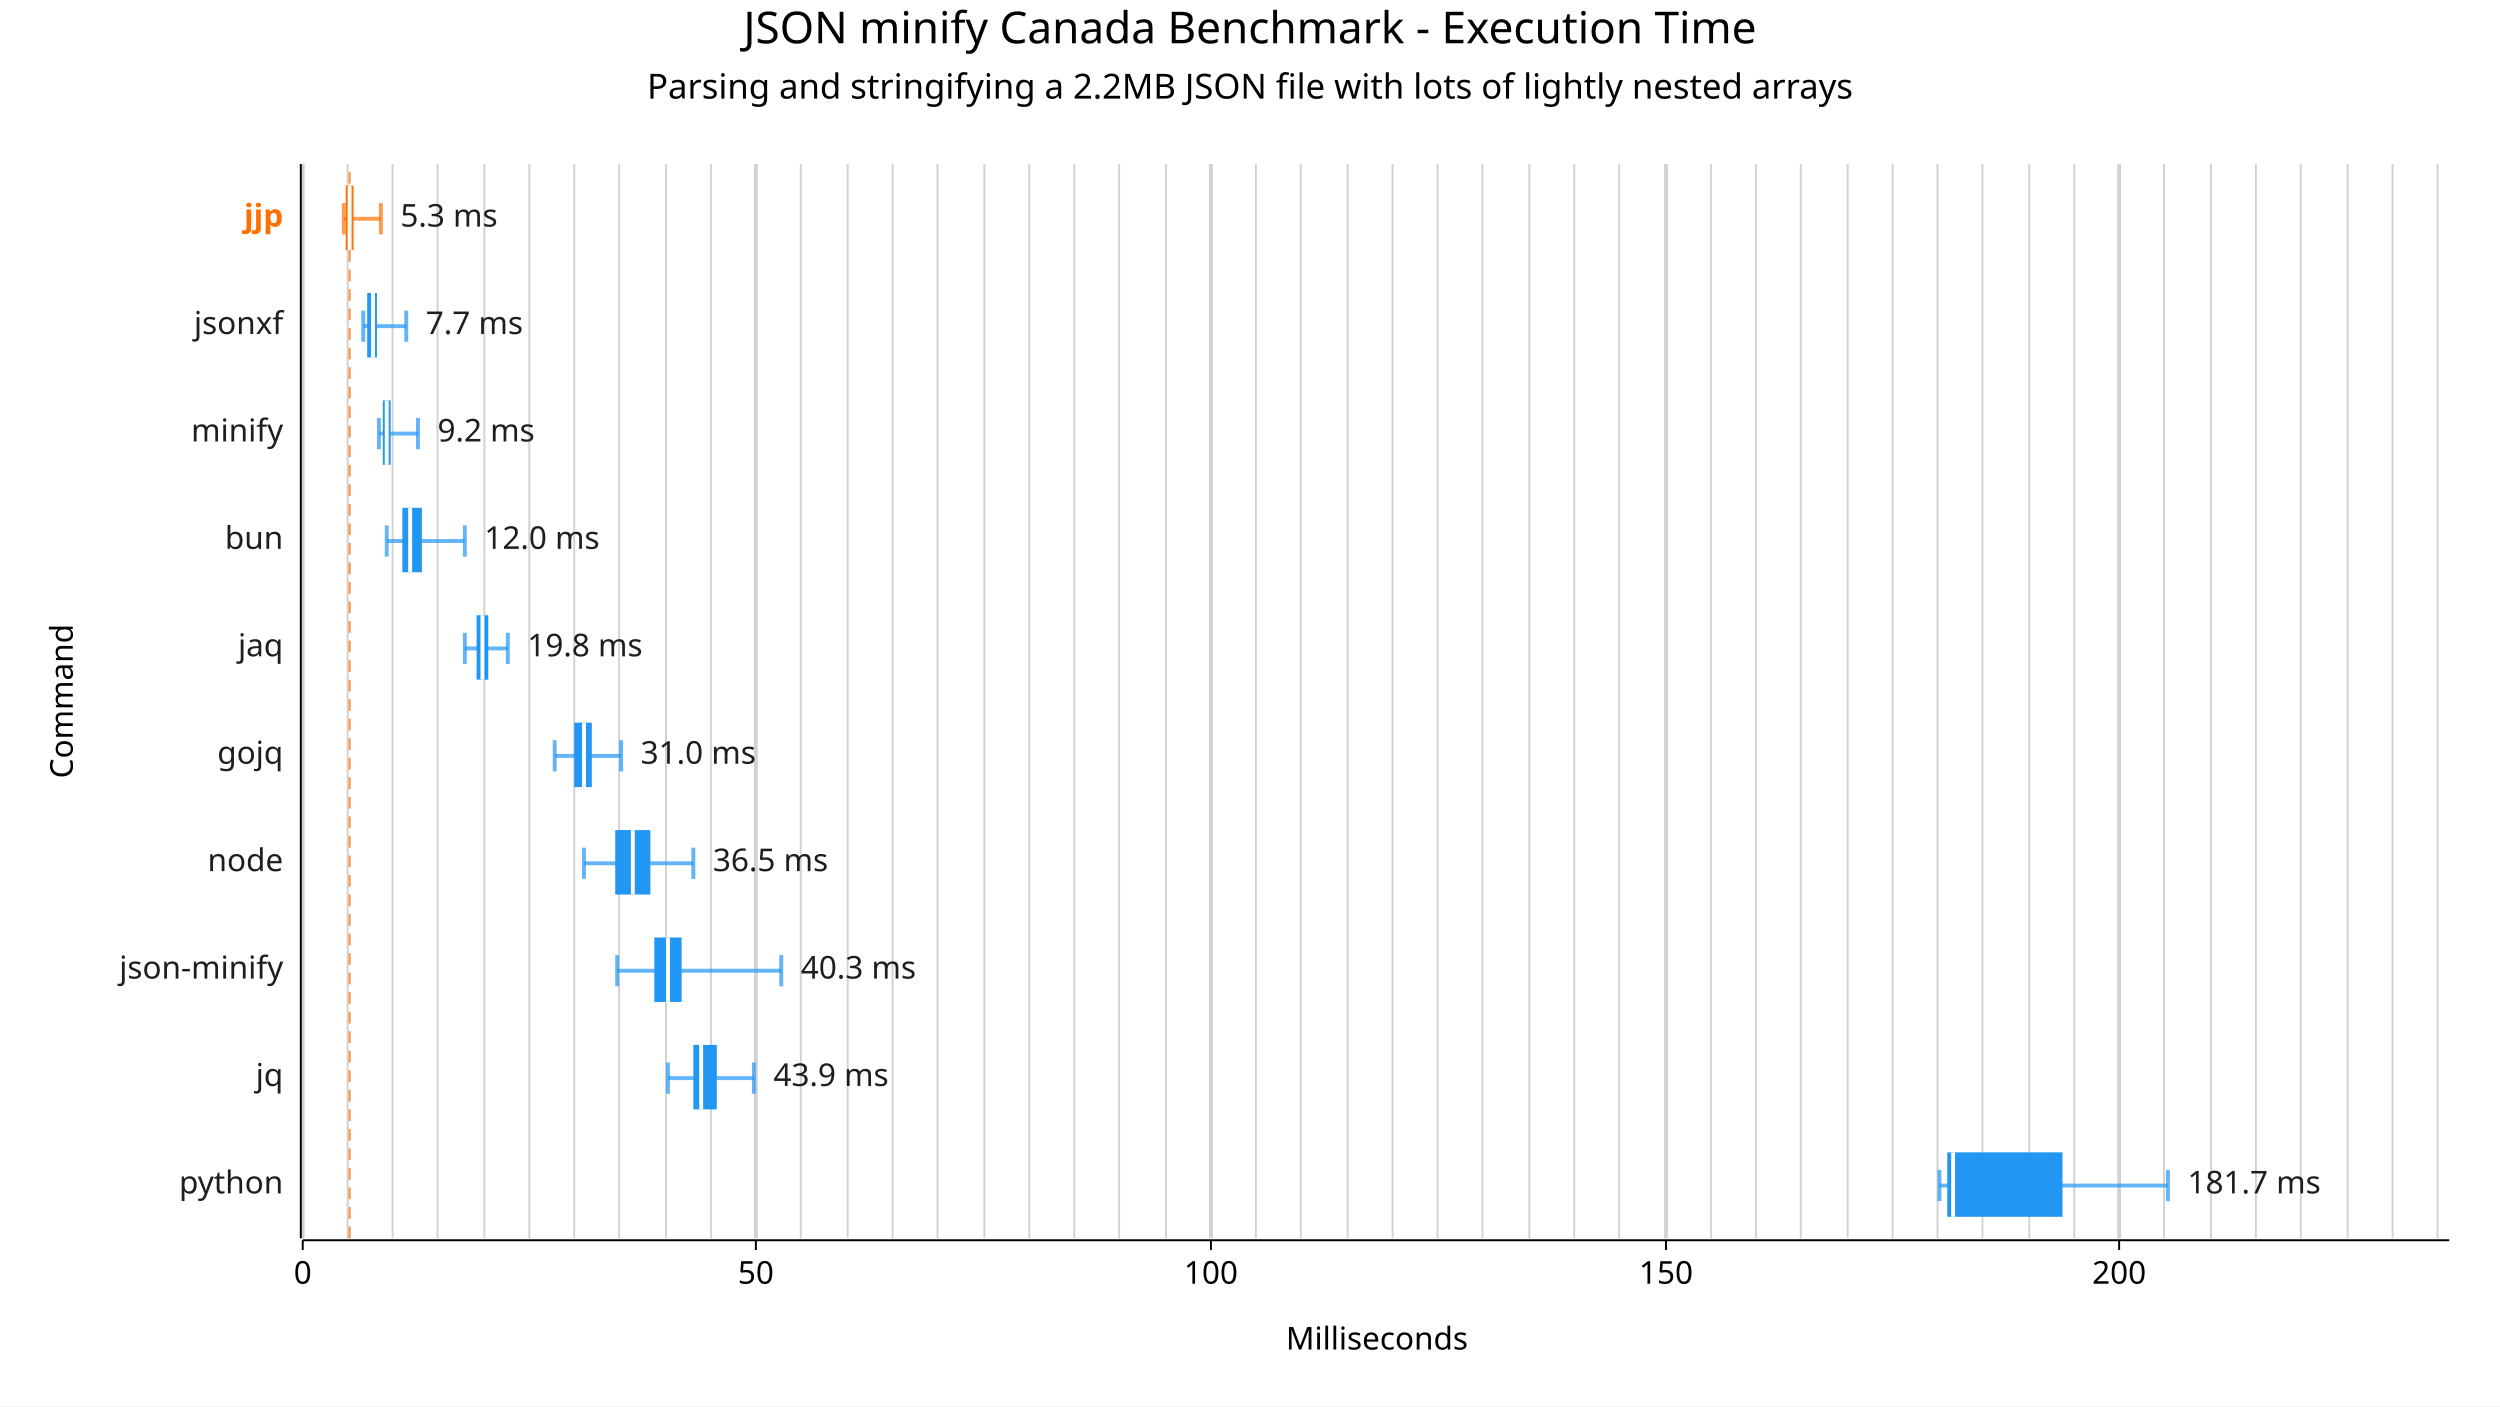
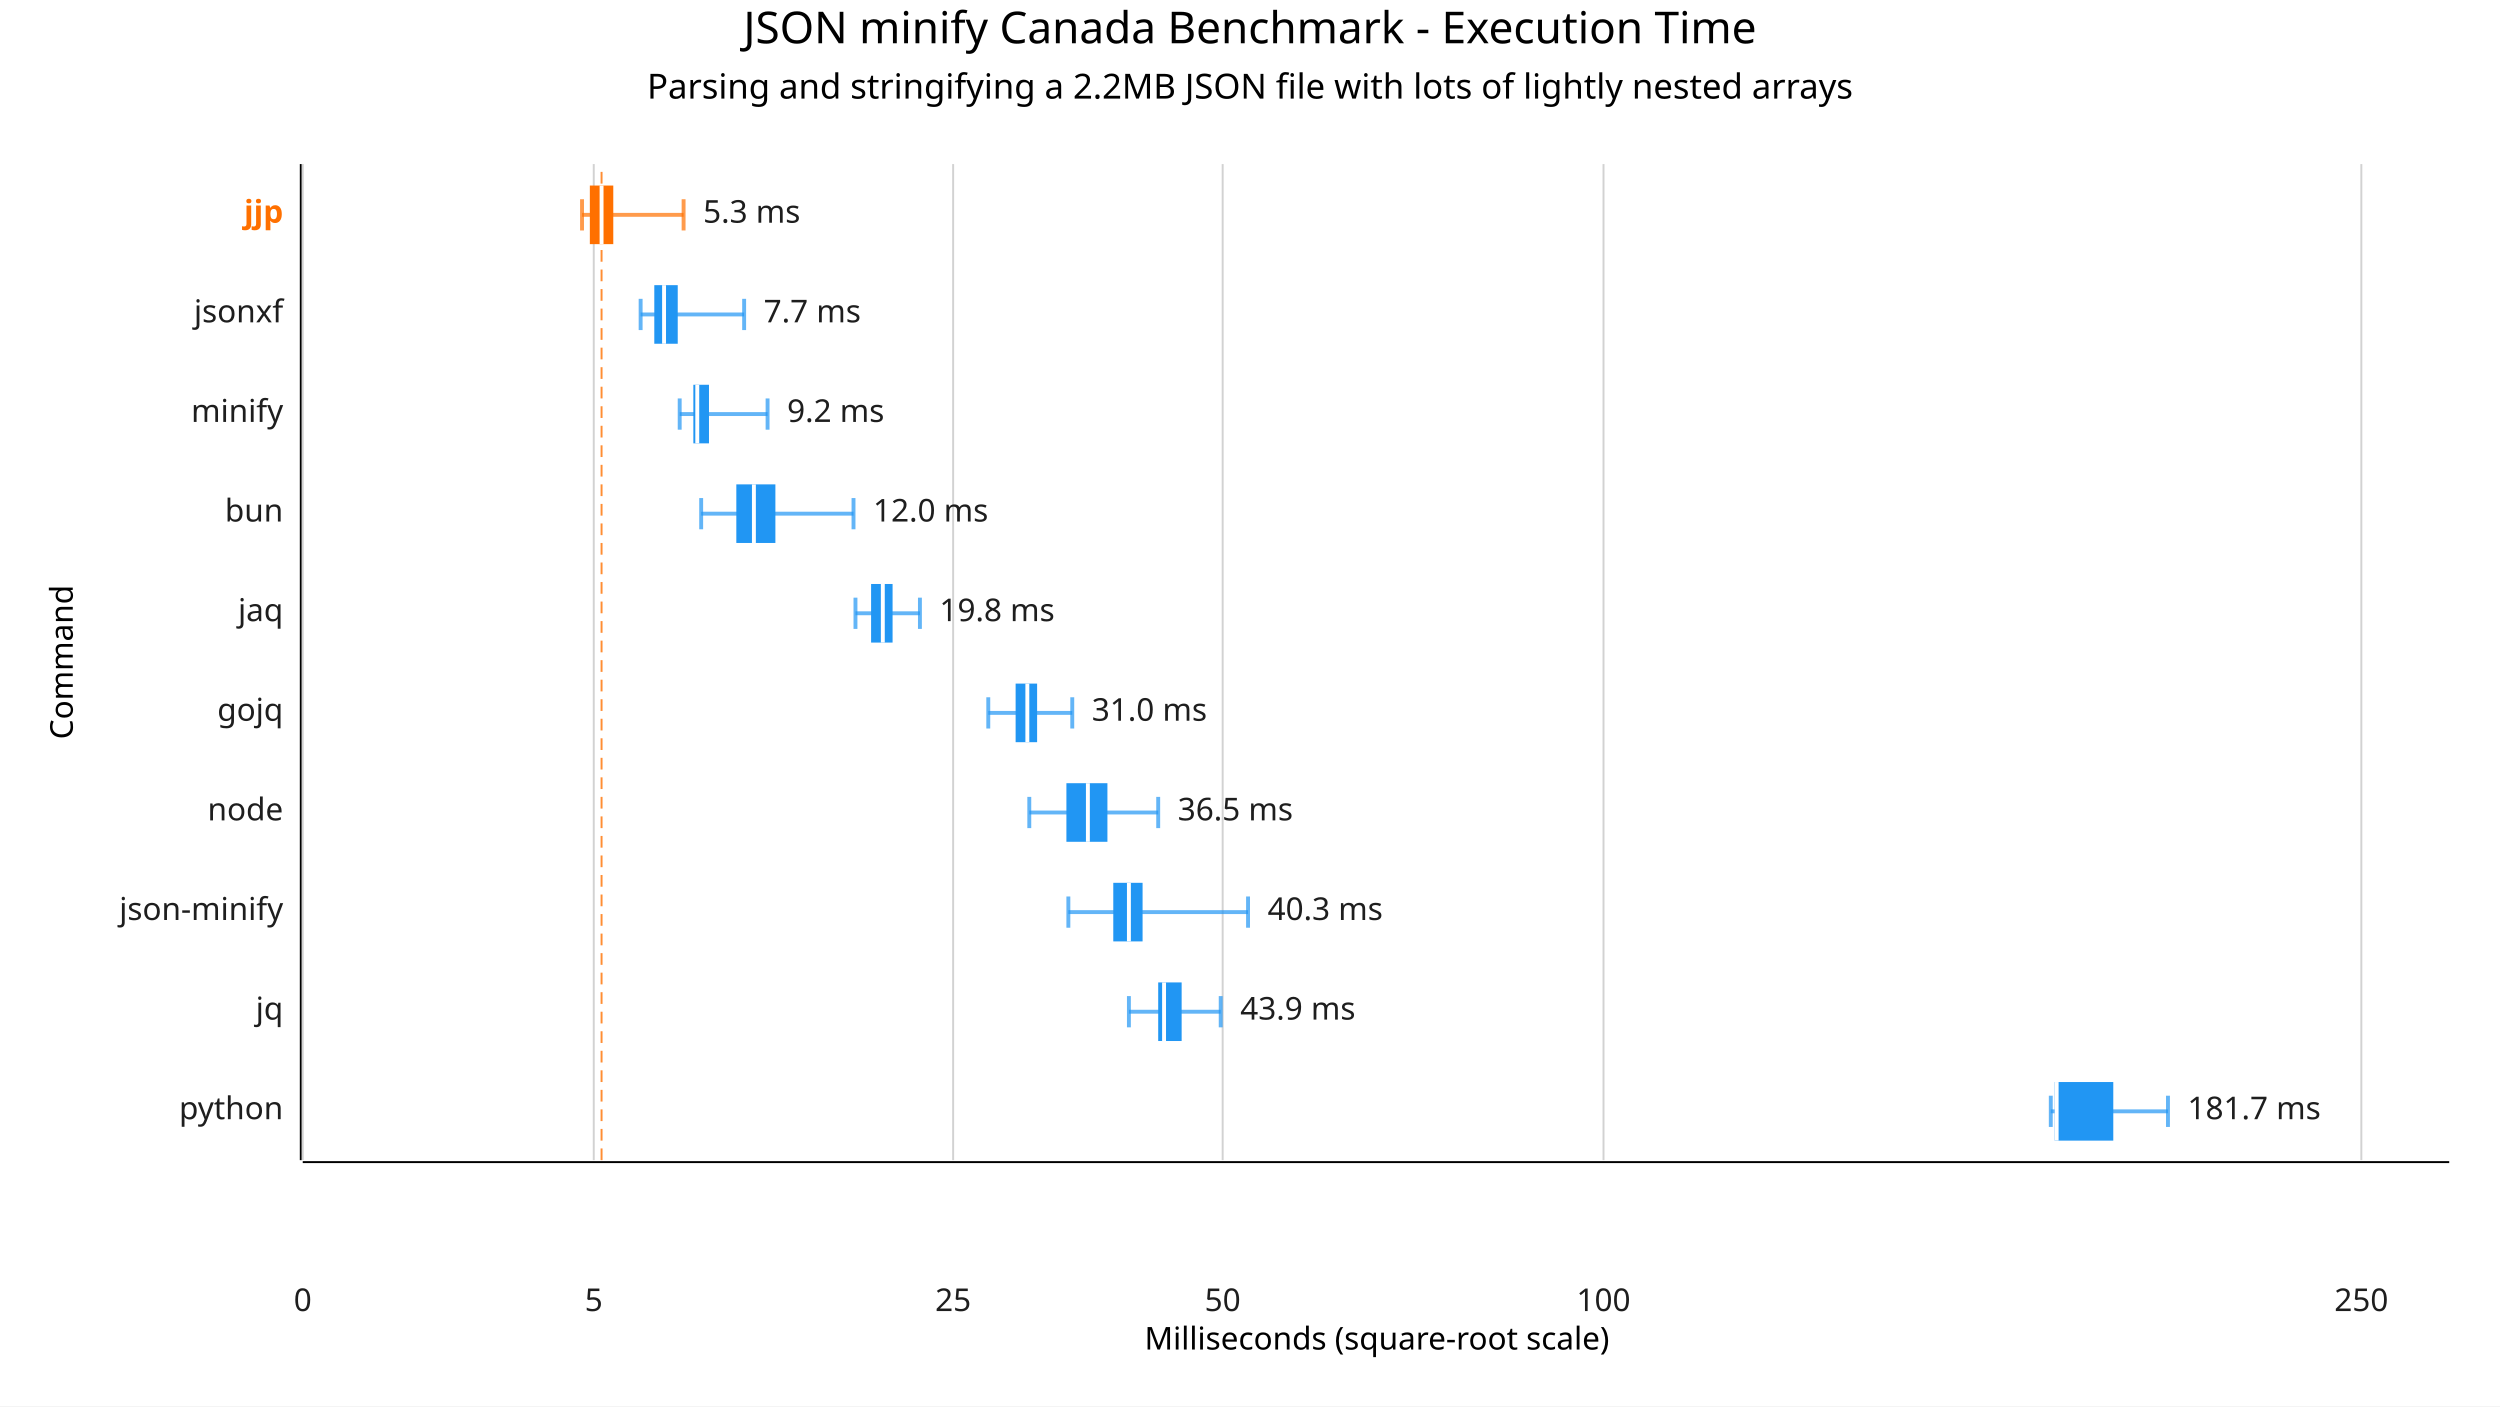
<svg xmlns="http://www.w3.org/2000/svg" width="1280" height="720" viewBox="0 0 1280 720">
  <rect x="0" y="0" width="1280" height="720" opacity="1" fill="#FFFFFF" stroke="none" />
  <text x="640" y="5" dy="0.76em" text-anchor="middle" font-family="sans-serif" font-size="22.581" opacity="1" fill="#000000">
JSON minify Canada Benchmark - Execution Time
</text>
  <text x="640" y="37" dy="0.76em" text-anchor="middle" font-family="sans-serif" font-size="17.742" opacity="1" fill="#000000">
Parsing and stringifying a 2.2MB JSON file with lots of lightly nested arrays
</text>
-   <line opacity="1" stroke="#D2D2D2" stroke-width="1" x1="155" y1="634" x2="155" y2="84" />
-   <line opacity="1" stroke="#D2D2D2" stroke-width="1" x1="178" y1="634" x2="178" y2="84" />
-   <line opacity="1" stroke="#D2D2D2" stroke-width="1" x1="201" y1="634" x2="201" y2="84" />
-   <line opacity="1" stroke="#D2D2D2" stroke-width="1" x1="224" y1="634" x2="224" y2="84" />
-   <line opacity="1" stroke="#D2D2D2" stroke-width="1" x1="248" y1="634" x2="248" y2="84" />
-   <line opacity="1" stroke="#D2D2D2" stroke-width="1" x1="271" y1="634" x2="271" y2="84" />
-   <line opacity="1" stroke="#D2D2D2" stroke-width="1" x1="294" y1="634" x2="294" y2="84" />
-   <line opacity="1" stroke="#D2D2D2" stroke-width="1" x1="317" y1="634" x2="317" y2="84" />
-   <line opacity="1" stroke="#D2D2D2" stroke-width="1" x1="341" y1="634" x2="341" y2="84" />
-   <line opacity="1" stroke="#D2D2D2" stroke-width="1" x1="364" y1="634" x2="364" y2="84" />
-   <line opacity="1" stroke="#D2D2D2" stroke-width="1" x1="387" y1="634" x2="387" y2="84" />
-   <line opacity="1" stroke="#D2D2D2" stroke-width="1" x1="410" y1="634" x2="410" y2="84" />
-   <line opacity="1" stroke="#D2D2D2" stroke-width="1" x1="434" y1="634" x2="434" y2="84" />
-   <line opacity="1" stroke="#D2D2D2" stroke-width="1" x1="457" y1="634" x2="457" y2="84" />
-   <line opacity="1" stroke="#D2D2D2" stroke-width="1" x1="480" y1="634" x2="480" y2="84" />
-   <line opacity="1" stroke="#D2D2D2" stroke-width="1" x1="504" y1="634" x2="504" y2="84" />
-   <line opacity="1" stroke="#D2D2D2" stroke-width="1" x1="527" y1="634" x2="527" y2="84" />
-   <line opacity="1" stroke="#D2D2D2" stroke-width="1" x1="550" y1="634" x2="550" y2="84" />
-   <line opacity="1" stroke="#D2D2D2" stroke-width="1" x1="573" y1="634" x2="573" y2="84" />
-   <line opacity="1" stroke="#D2D2D2" stroke-width="1" x1="597" y1="634" x2="597" y2="84" />
-   <line opacity="1" stroke="#D2D2D2" stroke-width="1" x1="620" y1="634" x2="620" y2="84" />
-   <line opacity="1" stroke="#D2D2D2" stroke-width="1" x1="643" y1="634" x2="643" y2="84" />
-   <line opacity="1" stroke="#D2D2D2" stroke-width="1" x1="666" y1="634" x2="666" y2="84" />
-   <line opacity="1" stroke="#D2D2D2" stroke-width="1" x1="690" y1="634" x2="690" y2="84" />
-   <line opacity="1" stroke="#D2D2D2" stroke-width="1" x1="713" y1="634" x2="713" y2="84" />
-   <line opacity="1" stroke="#D2D2D2" stroke-width="1" x1="736" y1="634" x2="736" y2="84" />
-   <line opacity="1" stroke="#D2D2D2" stroke-width="1" x1="759" y1="634" x2="759" y2="84" />
-   <line opacity="1" stroke="#D2D2D2" stroke-width="1" x1="783" y1="634" x2="783" y2="84" />
-   <line opacity="1" stroke="#D2D2D2" stroke-width="1" x1="806" y1="634" x2="806" y2="84" />
-   <line opacity="1" stroke="#D2D2D2" stroke-width="1" x1="829" y1="634" x2="829" y2="84" />
-   <line opacity="1" stroke="#D2D2D2" stroke-width="1" x1="853" y1="634" x2="853" y2="84" />
-   <line opacity="1" stroke="#D2D2D2" stroke-width="1" x1="876" y1="634" x2="876" y2="84" />
-   <line opacity="1" stroke="#D2D2D2" stroke-width="1" x1="899" y1="634" x2="899" y2="84" />
-   <line opacity="1" stroke="#D2D2D2" stroke-width="1" x1="922" y1="634" x2="922" y2="84" />
-   <line opacity="1" stroke="#D2D2D2" stroke-width="1" x1="946" y1="634" x2="946" y2="84" />
-   <line opacity="1" stroke="#D2D2D2" stroke-width="1" x1="969" y1="634" x2="969" y2="84" />
-   <line opacity="1" stroke="#D2D2D2" stroke-width="1" x1="992" y1="634" x2="992" y2="84" />
-   <line opacity="1" stroke="#D2D2D2" stroke-width="1" x1="1015" y1="634" x2="1015" y2="84" />
-   <line opacity="1" stroke="#D2D2D2" stroke-width="1" x1="1039" y1="634" x2="1039" y2="84" />
-   <line opacity="1" stroke="#D2D2D2" stroke-width="1" x1="1062" y1="634" x2="1062" y2="84" />
-   <line opacity="1" stroke="#D2D2D2" stroke-width="1" x1="1085" y1="634" x2="1085" y2="84" />
-   <line opacity="1" stroke="#D2D2D2" stroke-width="1" x1="1108" y1="634" x2="1108" y2="84" />
-   <line opacity="1" stroke="#D2D2D2" stroke-width="1" x1="1132" y1="634" x2="1132" y2="84" />
-   <line opacity="1" stroke="#D2D2D2" stroke-width="1" x1="1155" y1="634" x2="1155" y2="84" />
-   <line opacity="1" stroke="#D2D2D2" stroke-width="1" x1="1178" y1="634" x2="1178" y2="84" />
-   <line opacity="1" stroke="#D2D2D2" stroke-width="1" x1="1202" y1="634" x2="1202" y2="84" />
-   <line opacity="1" stroke="#D2D2D2" stroke-width="1" x1="1225" y1="634" x2="1225" y2="84" />
-   <line opacity="1" stroke="#D2D2D2" stroke-width="1" x1="1248" y1="634" x2="1248" y2="84" />
-   <text x="25" y="359" dy="0.76em" text-anchor="middle" font-family="sans-serif" font-size="16.129" opacity="1" fill="#000000" transform="rotate(270, 25, 359)">
+   <text x="25" y="339" dy="0.76em" text-anchor="middle" font-family="sans-serif" font-size="16.129" opacity="1" fill="#000000" transform="rotate(270, 25, 339)">
Command
</text>
  <text x="705" y="695" dy="-0.5ex" text-anchor="middle" font-family="sans-serif" font-size="16.129" opacity="1" fill="#000000">
- Milliseconds
- </text>
-   <line opacity="1" stroke="#D2D2D2" stroke-width="2" x1="155" y1="634" x2="155" y2="84" />
-   <line opacity="1" stroke="#D2D2D2" stroke-width="2" x1="387" y1="634" x2="387" y2="84" />
-   <line opacity="1" stroke="#D2D2D2" stroke-width="2" x1="620" y1="634" x2="620" y2="84" />
-   <line opacity="1" stroke="#D2D2D2" stroke-width="2" x1="853" y1="634" x2="853" y2="84" />
-   <line opacity="1" stroke="#D2D2D2" stroke-width="2" x1="1085" y1="634" x2="1085" y2="84" />
-   <polyline fill="none" opacity="1" stroke="#000000" stroke-width="1" points="154,84 154,634 " />
-   <polyline fill="none" opacity="1" stroke="#000000" stroke-width="1" points="155,635 1254,635 " />
-   <text x="155" y="645" dy="0.76em" text-anchor="middle" font-family="sans-serif" font-size="16.129" opacity="1" fill="#000000">
+ Milliseconds (square-root scale)
+ </text>
+   <polyline fill="none" opacity="1" stroke="#000000" stroke-width="1" points="154,84 154,594 " />
+   <polyline fill="none" opacity="1" stroke="#000000" stroke-width="1" points="155,595 1254,595 " />
+   <polyline fill="none" opacity="1" stroke="#D2D2D2" stroke-width="1" points="155,594 155,84 " />
+   <text x="155" y="659" dy="0.76em" text-anchor="middle" font-family="sans-serif" font-size="16.129" opacity="1" fill="#1E1E1E">
0
</text>
-   <polyline fill="none" opacity="1" stroke="#000000" stroke-width="1" points="155,635 155,640 " />
-   <text x="387" y="645" dy="0.76em" text-anchor="middle" font-family="sans-serif" font-size="16.129" opacity="1" fill="#000000">
+   <polyline fill="none" opacity="1" stroke="#D2D2D2" stroke-width="1" points="304,594 304,84 " />
+   <text x="304" y="659" dy="0.76em" text-anchor="middle" font-family="sans-serif" font-size="16.129" opacity="1" fill="#1E1E1E">
+ 5
+ </text>
+   <polyline fill="none" opacity="1" stroke="#D2D2D2" stroke-width="1" points="488,594 488,84 " />
+   <text x="488" y="659" dy="0.76em" text-anchor="middle" font-family="sans-serif" font-size="16.129" opacity="1" fill="#1E1E1E">
+ 25
+ </text>
+   <polyline fill="none" opacity="1" stroke="#D2D2D2" stroke-width="1" points="626,594 626,84 " />
+   <text x="626" y="659" dy="0.76em" text-anchor="middle" font-family="sans-serif" font-size="16.129" opacity="1" fill="#1E1E1E">
50
</text>
-   <polyline fill="none" opacity="1" stroke="#000000" stroke-width="1" points="387,635 387,640 " />
-   <text x="620" y="645" dy="0.76em" text-anchor="middle" font-family="sans-serif" font-size="16.129" opacity="1" fill="#000000">
+   <polyline fill="none" opacity="1" stroke="#D2D2D2" stroke-width="1" points="821,594 821,84 " />
+   <text x="821" y="659" dy="0.76em" text-anchor="middle" font-family="sans-serif" font-size="16.129" opacity="1" fill="#1E1E1E">
100
</text>
-   <polyline fill="none" opacity="1" stroke="#000000" stroke-width="1" points="620,635 620,640 " />
-   <text x="853" y="645" dy="0.76em" text-anchor="middle" font-family="sans-serif" font-size="16.129" opacity="1" fill="#000000">
- 150
- </text>
-   <polyline fill="none" opacity="1" stroke="#000000" stroke-width="1" points="853,635 853,640 " />
-   <text x="1085" y="645" dy="0.76em" text-anchor="middle" font-family="sans-serif" font-size="16.129" opacity="1" fill="#000000">
- 200
- </text>
-   <polyline fill="none" opacity="1" stroke="#000000" stroke-width="1" points="1085,635 1085,640 " />
-   <polyline fill="none" opacity="0.8" stroke="#FF7000" stroke-width="1" points="179,634 179,628 " />
-   <polyline fill="none" opacity="0.8" stroke="#FF7000" stroke-width="1" points="179,624 179,618 " />
-   <polyline fill="none" opacity="0.8" stroke="#FF7000" stroke-width="1" points="179,614 179,608 " />
-   <polyline fill="none" opacity="0.8" stroke="#FF7000" stroke-width="1" points="179,604 179,598 " />
-   <polyline fill="none" opacity="0.8" stroke="#FF7000" stroke-width="1" points="179,594 179,588 " />
-   <polyline fill="none" opacity="0.8" stroke="#FF7000" stroke-width="1" points="179,584 179,578 " />
-   <polyline fill="none" opacity="0.8" stroke="#FF7000" stroke-width="1" points="179,574 179,568 " />
-   <polyline fill="none" opacity="0.8" stroke="#FF7000" stroke-width="1" points="179,564 179,558 " />
-   <polyline fill="none" opacity="0.8" stroke="#FF7000" stroke-width="1" points="179,554 179,548 " />
-   <polyline fill="none" opacity="0.8" stroke="#FF7000" stroke-width="1" points="179,544 179,538 " />
-   <polyline fill="none" opacity="0.8" stroke="#FF7000" stroke-width="1" points="179,534 179,528 " />
-   <polyline fill="none" opacity="0.8" stroke="#FF7000" stroke-width="1" points="179,524 179,518 " />
-   <polyline fill="none" opacity="0.8" stroke="#FF7000" stroke-width="1" points="179,514 179,508 " />
-   <polyline fill="none" opacity="0.8" stroke="#FF7000" stroke-width="1" points="179,504 179,498 " />
-   <polyline fill="none" opacity="0.8" stroke="#FF7000" stroke-width="1" points="179,494 179,488 " />
-   <polyline fill="none" opacity="0.8" stroke="#FF7000" stroke-width="1" points="179,484 179,478 " />
-   <polyline fill="none" opacity="0.8" stroke="#FF7000" stroke-width="1" points="179,474 179,468 " />
-   <polyline fill="none" opacity="0.8" stroke="#FF7000" stroke-width="1" points="179,464 179,458 " />
-   <polyline fill="none" opacity="0.8" stroke="#FF7000" stroke-width="1" points="179,454 179,448 " />
-   <polyline fill="none" opacity="0.8" stroke="#FF7000" stroke-width="1" points="179,444 179,438 " />
-   <polyline fill="none" opacity="0.8" stroke="#FF7000" stroke-width="1" points="179,434 179,428 " />
-   <polyline fill="none" opacity="0.8" stroke="#FF7000" stroke-width="1" points="179,424 179,418 " />
-   <polyline fill="none" opacity="0.8" stroke="#FF7000" stroke-width="1" points="179,414 179,408 " />
-   <polyline fill="none" opacity="0.8" stroke="#FF7000" stroke-width="1" points="179,404 179,398 " />
-   <polyline fill="none" opacity="0.8" stroke="#FF7000" stroke-width="1" points="179,394 179,388 " />
-   <polyline fill="none" opacity="0.8" stroke="#FF7000" stroke-width="1" points="179,384 179,378 " />
-   <polyline fill="none" opacity="0.8" stroke="#FF7000" stroke-width="1" points="179,374 179,368 " />
-   <polyline fill="none" opacity="0.8" stroke="#FF7000" stroke-width="1" points="179,364 179,358 " />
-   <polyline fill="none" opacity="0.8" stroke="#FF7000" stroke-width="1" points="179,354 179,348 " />
-   <polyline fill="none" opacity="0.8" stroke="#FF7000" stroke-width="1" points="179,344 179,338 " />
-   <polyline fill="none" opacity="0.8" stroke="#FF7000" stroke-width="1" points="179,334 179,328 " />
-   <polyline fill="none" opacity="0.8" stroke="#FF7000" stroke-width="1" points="179,324 179,318 " />
-   <polyline fill="none" opacity="0.8" stroke="#FF7000" stroke-width="1" points="179,314 179,308 " />
-   <polyline fill="none" opacity="0.8" stroke="#FF7000" stroke-width="1" points="179,304 179,298 " />
-   <polyline fill="none" opacity="0.8" stroke="#FF7000" stroke-width="1" points="179,294 179,288 " />
-   <polyline fill="none" opacity="0.8" stroke="#FF7000" stroke-width="1" points="179,284 179,278 " />
-   <polyline fill="none" opacity="0.8" stroke="#FF7000" stroke-width="1" points="179,274 179,268 " />
-   <polyline fill="none" opacity="0.8" stroke="#FF7000" stroke-width="1" points="179,264 179,258 " />
-   <polyline fill="none" opacity="0.8" stroke="#FF7000" stroke-width="1" points="179,254 179,248 " />
-   <polyline fill="none" opacity="0.8" stroke="#FF7000" stroke-width="1" points="179,244 179,238 " />
-   <polyline fill="none" opacity="0.8" stroke="#FF7000" stroke-width="1" points="179,234 179,228 " />
-   <polyline fill="none" opacity="0.8" stroke="#FF7000" stroke-width="1" points="179,224 179,218 " />
-   <polyline fill="none" opacity="0.8" stroke="#FF7000" stroke-width="1" points="179,214 179,208 " />
-   <polyline fill="none" opacity="0.8" stroke="#FF7000" stroke-width="1" points="179,204 179,198 " />
-   <polyline fill="none" opacity="0.8" stroke="#FF7000" stroke-width="1" points="179,194 179,188 " />
-   <polyline fill="none" opacity="0.8" stroke="#FF7000" stroke-width="1" points="179,184 179,178 " />
-   <polyline fill="none" opacity="0.8" stroke="#FF7000" stroke-width="1" points="179,174 179,168 " />
-   <polyline fill="none" opacity="0.8" stroke="#FF7000" stroke-width="1" points="179,164 179,158 " />
-   <polyline fill="none" opacity="0.8" stroke="#FF7000" stroke-width="1" points="179,154 179,148 " />
-   <polyline fill="none" opacity="0.8" stroke="#FF7000" stroke-width="1" points="179,144 179,138 " />
-   <polyline fill="none" opacity="0.8" stroke="#FF7000" stroke-width="1" points="179,134 179,128 " />
-   <polyline fill="none" opacity="0.8" stroke="#FF7000" stroke-width="1" points="179,124 179,118 " />
-   <polyline fill="none" opacity="0.8" stroke="#FF7000" stroke-width="1" points="179,114 179,108 " />
-   <polyline fill="none" opacity="0.8" stroke="#FF7000" stroke-width="1" points="179,104 179,98 " />
-   <polyline fill="none" opacity="0.8" stroke="#FF7000" stroke-width="1" points="179,94 179,88 " />
-   <polyline fill="none" opacity="0.7" stroke="#FF7000" stroke-width="2" points="176,112 195,112 " />
-   <polyline fill="none" opacity="0.7" stroke="#FF7000" stroke-width="2" points="176,120 176,104 " />
-   <polyline fill="none" opacity="0.7" stroke="#FF7000" stroke-width="2" points="195,120 195,104 " />
-   <rect x="177" y="95" width="4" height="33" opacity="1" fill="#FF7000" stroke="none" />
-   <polyline fill="none" opacity="1" stroke="#FFFFFF" stroke-width="2" points="179,128 179,95 " />
-   <text x="205" y="112" dy="0.5ex" text-anchor="start" font-family="sans-serif" font-size="16.129" opacity="1" fill="#1E1E1E">
+   <polyline fill="none" opacity="1" stroke="#D2D2D2" stroke-width="1" points="1209,594 1209,84 " />
+   <text x="1209" y="659" dy="0.76em" text-anchor="middle" font-family="sans-serif" font-size="16.129" opacity="1" fill="#1E1E1E">
+ 250
+ </text>
+   <polyline fill="none" opacity="0.8" stroke="#FF7000" stroke-width="1" points="308,594 308,588 " />
+   <polyline fill="none" opacity="0.8" stroke="#FF7000" stroke-width="1" points="308,584 308,578 " />
+   <polyline fill="none" opacity="0.8" stroke="#FF7000" stroke-width="1" points="308,574 308,568 " />
+   <polyline fill="none" opacity="0.8" stroke="#FF7000" stroke-width="1" points="308,564 308,558 " />
+   <polyline fill="none" opacity="0.8" stroke="#FF7000" stroke-width="1" points="308,554 308,548 " />
+   <polyline fill="none" opacity="0.8" stroke="#FF7000" stroke-width="1" points="308,544 308,538 " />
+   <polyline fill="none" opacity="0.8" stroke="#FF7000" stroke-width="1" points="308,534 308,528 " />
+   <polyline fill="none" opacity="0.8" stroke="#FF7000" stroke-width="1" points="308,524 308,518 " />
+   <polyline fill="none" opacity="0.8" stroke="#FF7000" stroke-width="1" points="308,514 308,508 " />
+   <polyline fill="none" opacity="0.8" stroke="#FF7000" stroke-width="1" points="308,504 308,498 " />
+   <polyline fill="none" opacity="0.8" stroke="#FF7000" stroke-width="1" points="308,494 308,488 " />
+   <polyline fill="none" opacity="0.8" stroke="#FF7000" stroke-width="1" points="308,484 308,478 " />
+   <polyline fill="none" opacity="0.8" stroke="#FF7000" stroke-width="1" points="308,474 308,468 " />
+   <polyline fill="none" opacity="0.8" stroke="#FF7000" stroke-width="1" points="308,464 308,458 " />
+   <polyline fill="none" opacity="0.8" stroke="#FF7000" stroke-width="1" points="308,454 308,448 " />
+   <polyline fill="none" opacity="0.8" stroke="#FF7000" stroke-width="1" points="308,444 308,438 " />
+   <polyline fill="none" opacity="0.8" stroke="#FF7000" stroke-width="1" points="308,434 308,428 " />
+   <polyline fill="none" opacity="0.8" stroke="#FF7000" stroke-width="1" points="308,424 308,418 " />
+   <polyline fill="none" opacity="0.8" stroke="#FF7000" stroke-width="1" points="308,414 308,408 " />
+   <polyline fill="none" opacity="0.8" stroke="#FF7000" stroke-width="1" points="308,404 308,398 " />
+   <polyline fill="none" opacity="0.8" stroke="#FF7000" stroke-width="1" points="308,394 308,388 " />
+   <polyline fill="none" opacity="0.8" stroke="#FF7000" stroke-width="1" points="308,384 308,378 " />
+   <polyline fill="none" opacity="0.8" stroke="#FF7000" stroke-width="1" points="308,374 308,368 " />
+   <polyline fill="none" opacity="0.8" stroke="#FF7000" stroke-width="1" points="308,364 308,358 " />
+   <polyline fill="none" opacity="0.8" stroke="#FF7000" stroke-width="1" points="308,354 308,348 " />
+   <polyline fill="none" opacity="0.8" stroke="#FF7000" stroke-width="1" points="308,344 308,338 " />
+   <polyline fill="none" opacity="0.8" stroke="#FF7000" stroke-width="1" points="308,334 308,328 " />
+   <polyline fill="none" opacity="0.8" stroke="#FF7000" stroke-width="1" points="308,324 308,318 " />
+   <polyline fill="none" opacity="0.8" stroke="#FF7000" stroke-width="1" points="308,314 308,308 " />
+   <polyline fill="none" opacity="0.8" stroke="#FF7000" stroke-width="1" points="308,304 308,298 " />
+   <polyline fill="none" opacity="0.8" stroke="#FF7000" stroke-width="1" points="308,294 308,288 " />
+   <polyline fill="none" opacity="0.8" stroke="#FF7000" stroke-width="1" points="308,284 308,278 " />
+   <polyline fill="none" opacity="0.8" stroke="#FF7000" stroke-width="1" points="308,274 308,268 " />
+   <polyline fill="none" opacity="0.8" stroke="#FF7000" stroke-width="1" points="308,264 308,258 " />
+   <polyline fill="none" opacity="0.8" stroke="#FF7000" stroke-width="1" points="308,254 308,248 " />
+   <polyline fill="none" opacity="0.8" stroke="#FF7000" stroke-width="1" points="308,244 308,238 " />
+   <polyline fill="none" opacity="0.8" stroke="#FF7000" stroke-width="1" points="308,234 308,228 " />
+   <polyline fill="none" opacity="0.8" stroke="#FF7000" stroke-width="1" points="308,224 308,218 " />
+   <polyline fill="none" opacity="0.8" stroke="#FF7000" stroke-width="1" points="308,214 308,208 " />
+   <polyline fill="none" opacity="0.8" stroke="#FF7000" stroke-width="1" points="308,204 308,198 " />
+   <polyline fill="none" opacity="0.8" stroke="#FF7000" stroke-width="1" points="308,194 308,188 " />
+   <polyline fill="none" opacity="0.8" stroke="#FF7000" stroke-width="1" points="308,184 308,178 " />
+   <polyline fill="none" opacity="0.8" stroke="#FF7000" stroke-width="1" points="308,174 308,168 " />
+   <polyline fill="none" opacity="0.8" stroke="#FF7000" stroke-width="1" points="308,164 308,158 " />
+   <polyline fill="none" opacity="0.8" stroke="#FF7000" stroke-width="1" points="308,154 308,148 " />
+   <polyline fill="none" opacity="0.8" stroke="#FF7000" stroke-width="1" points="308,144 308,138 " />
+   <polyline fill="none" opacity="0.8" stroke="#FF7000" stroke-width="1" points="308,134 308,128 " />
+   <polyline fill="none" opacity="0.8" stroke="#FF7000" stroke-width="1" points="308,124 308,118 " />
+   <polyline fill="none" opacity="0.8" stroke="#FF7000" stroke-width="1" points="308,114 308,108 " />
+   <polyline fill="none" opacity="0.8" stroke="#FF7000" stroke-width="1" points="308,104 308,98 " />
+   <polyline fill="none" opacity="0.8" stroke="#FF7000" stroke-width="1" points="308,94 308,88 " />
+   <polyline fill="none" opacity="0.7" stroke="#FF7000" stroke-width="2" points="298,110 350,110 " />
+   <polyline fill="none" opacity="0.7" stroke="#FF7000" stroke-width="2" points="298,118 298,102 " />
+   <polyline fill="none" opacity="0.7" stroke="#FF7000" stroke-width="2" points="350,118 350,102 " />
+   <rect x="302" y="95" width="12" height="30" opacity="1" fill="#FF7000" stroke="none" />
+   <polyline fill="none" opacity="1" stroke="#FFFFFF" stroke-width="2" points="308,125 308,95 " />
+   <text x="360" y="110" dy="0.5ex" text-anchor="start" font-family="sans-serif" font-size="16.129" opacity="1" fill="#1E1E1E">
5.3 ms
</text>
-   <text x="145" y="112" dy="0.5ex" text-anchor="end" font-family="sans-serif" font-size="16.129" opacity="1" fill="#FF7000" font-weight="bold">
+   <text x="145" y="110" dy="0.5ex" text-anchor="end" font-family="sans-serif" font-size="16.129" opacity="1" fill="#FF7000" font-weight="bold">
jjp
</text>
-   <polyline fill="none" opacity="0.7" stroke="#2196F3" stroke-width="2" points="186,167 208,167 " />
-   <polyline fill="none" opacity="0.7" stroke="#2196F3" stroke-width="2" points="186,175 186,159 " />
-   <polyline fill="none" opacity="0.7" stroke="#2196F3" stroke-width="2" points="208,175 208,159 " />
-   <rect x="188" y="150" width="5" height="33" opacity="1" fill="#2196F3" stroke="none" />
-   <polyline fill="none" opacity="1" stroke="#FFFFFF" stroke-width="2" points="191,183 191,150 " />
-   <text x="218" y="167" dy="0.5ex" text-anchor="start" font-family="sans-serif" font-size="16.129" opacity="1" fill="#1E1E1E">
+   <polyline fill="none" opacity="0.7" stroke="#2196F3" stroke-width="2" points="328,161 381,161 " />
+   <polyline fill="none" opacity="0.7" stroke="#2196F3" stroke-width="2" points="328,169 328,153 " />
+   <polyline fill="none" opacity="0.7" stroke="#2196F3" stroke-width="2" points="381,169 381,153 " />
+   <rect x="335" y="146" width="12" height="30" opacity="1" fill="#2196F3" stroke="none" />
+   <polyline fill="none" opacity="1" stroke="#FFFFFF" stroke-width="2" points="340,176 340,146 " />
+   <text x="391" y="161" dy="0.5ex" text-anchor="start" font-family="sans-serif" font-size="16.129" opacity="1" fill="#1E1E1E">
7.7 ms
</text>
-   <text x="145" y="167" dy="0.5ex" text-anchor="end" font-family="sans-serif" font-size="16.129" opacity="1" fill="#1E1E1E">
+   <text x="145" y="161" dy="0.5ex" text-anchor="end" font-family="sans-serif" font-size="16.129" opacity="1" fill="#1E1E1E">
jsonxf
</text>
-   <polyline fill="none" opacity="0.7" stroke="#2196F3" stroke-width="2" points="194,222 214,222 " />
-   <polyline fill="none" opacity="0.7" stroke="#2196F3" stroke-width="2" points="194,230 194,214 " />
-   <polyline fill="none" opacity="0.7" stroke="#2196F3" stroke-width="2" points="214,230 214,214 " />
-   <rect x="196" y="205" width="4" height="33" opacity="1" fill="#2196F3" stroke="none" />
-   <polyline fill="none" opacity="1" stroke="#FFFFFF" stroke-width="2" points="198,238 198,205 " />
-   <text x="224" y="222" dy="0.5ex" text-anchor="start" font-family="sans-serif" font-size="16.129" opacity="1" fill="#1E1E1E">
+   <polyline fill="none" opacity="0.7" stroke="#2196F3" stroke-width="2" points="348,212 393,212 " />
+   <polyline fill="none" opacity="0.7" stroke="#2196F3" stroke-width="2" points="348,220 348,204 " />
+   <polyline fill="none" opacity="0.7" stroke="#2196F3" stroke-width="2" points="393,220 393,204 " />
+   <rect x="355" y="197" width="8" height="30" opacity="1" fill="#2196F3" stroke="none" />
+   <polyline fill="none" opacity="1" stroke="#FFFFFF" stroke-width="2" points="357,227 357,197 " />
+   <text x="403" y="212" dy="0.5ex" text-anchor="start" font-family="sans-serif" font-size="16.129" opacity="1" fill="#1E1E1E">
9.2 ms
</text>
-   <text x="145" y="222" dy="0.5ex" text-anchor="end" font-family="sans-serif" font-size="16.129" opacity="1" fill="#1E1E1E">
+   <text x="145" y="212" dy="0.5ex" text-anchor="end" font-family="sans-serif" font-size="16.129" opacity="1" fill="#1E1E1E">
minify
</text>
-   <polyline fill="none" opacity="0.7" stroke="#2196F3" stroke-width="2" points="198,277 238,277 " />
-   <polyline fill="none" opacity="0.7" stroke="#2196F3" stroke-width="2" points="198,285 198,269 " />
-   <polyline fill="none" opacity="0.7" stroke="#2196F3" stroke-width="2" points="238,285 238,269 " />
-   <rect x="206" y="260" width="10" height="33" opacity="1" fill="#2196F3" stroke="none" />
-   <polyline fill="none" opacity="1" stroke="#FFFFFF" stroke-width="2" points="210,293 210,260 " />
-   <text x="248" y="277" dy="0.5ex" text-anchor="start" font-family="sans-serif" font-size="16.129" opacity="1" fill="#1E1E1E">
+   <polyline fill="none" opacity="0.7" stroke="#2196F3" stroke-width="2" points="359,263 437,263 " />
+   <polyline fill="none" opacity="0.7" stroke="#2196F3" stroke-width="2" points="359,271 359,255 " />
+   <polyline fill="none" opacity="0.7" stroke="#2196F3" stroke-width="2" points="437,271 437,255 " />
+   <rect x="377" y="248" width="20" height="30" opacity="1" fill="#2196F3" stroke="none" />
+   <polyline fill="none" opacity="1" stroke="#FFFFFF" stroke-width="2" points="386,278 386,248 " />
+   <text x="447" y="263" dy="0.5ex" text-anchor="start" font-family="sans-serif" font-size="16.129" opacity="1" fill="#1E1E1E">
12.0 ms
</text>
-   <text x="145" y="277" dy="0.5ex" text-anchor="end" font-family="sans-serif" font-size="16.129" opacity="1" fill="#1E1E1E">
+   <text x="145" y="263" dy="0.5ex" text-anchor="end" font-family="sans-serif" font-size="16.129" opacity="1" fill="#1E1E1E">
bun
</text>
-   <polyline fill="none" opacity="0.7" stroke="#2196F3" stroke-width="2" points="238,332 260,332 " />
-   <polyline fill="none" opacity="0.7" stroke="#2196F3" stroke-width="2" points="238,340 238,324 " />
-   <polyline fill="none" opacity="0.7" stroke="#2196F3" stroke-width="2" points="260,340 260,324 " />
-   <rect x="244" y="315" width="6" height="33" opacity="1" fill="#2196F3" stroke="none" />
-   <polyline fill="none" opacity="1" stroke="#FFFFFF" stroke-width="2" points="247,348 247,315 " />
-   <text x="270" y="332" dy="0.5ex" text-anchor="start" font-family="sans-serif" font-size="16.129" opacity="1" fill="#1E1E1E">
+   <polyline fill="none" opacity="0.7" stroke="#2196F3" stroke-width="2" points="438,314 471,314 " />
+   <polyline fill="none" opacity="0.7" stroke="#2196F3" stroke-width="2" points="438,322 438,306 " />
+   <polyline fill="none" opacity="0.7" stroke="#2196F3" stroke-width="2" points="471,322 471,306 " />
+   <rect x="446" y="299" width="11" height="30" opacity="1" fill="#2196F3" stroke="none" />
+   <polyline fill="none" opacity="1" stroke="#FFFFFF" stroke-width="2" points="452,329 452,299 " />
+   <text x="481" y="314" dy="0.5ex" text-anchor="start" font-family="sans-serif" font-size="16.129" opacity="1" fill="#1E1E1E">
19.8 ms
</text>
-   <text x="145" y="332" dy="0.5ex" text-anchor="end" font-family="sans-serif" font-size="16.129" opacity="1" fill="#1E1E1E">
+   <text x="145" y="314" dy="0.5ex" text-anchor="end" font-family="sans-serif" font-size="16.129" opacity="1" fill="#1E1E1E">
jaq
</text>
-   <polyline fill="none" opacity="0.7" stroke="#2196F3" stroke-width="2" points="284,387 318,387 " />
-   <polyline fill="none" opacity="0.7" stroke="#2196F3" stroke-width="2" points="284,395 284,379 " />
-   <polyline fill="none" opacity="0.7" stroke="#2196F3" stroke-width="2" points="318,395 318,379 " />
-   <rect x="294" y="370" width="9" height="33" opacity="1" fill="#2196F3" stroke="none" />
-   <polyline fill="none" opacity="1" stroke="#FFFFFF" stroke-width="2" points="299,403 299,370 " />
-   <text x="328" y="387" dy="0.5ex" text-anchor="start" font-family="sans-serif" font-size="16.129" opacity="1" fill="#1E1E1E">
+   <polyline fill="none" opacity="0.7" stroke="#2196F3" stroke-width="2" points="506,365 549,365 " />
+   <polyline fill="none" opacity="0.7" stroke="#2196F3" stroke-width="2" points="506,373 506,357 " />
+   <polyline fill="none" opacity="0.7" stroke="#2196F3" stroke-width="2" points="549,373 549,357 " />
+   <rect x="520" y="350" width="11" height="30" opacity="1" fill="#2196F3" stroke="none" />
+   <polyline fill="none" opacity="1" stroke="#FFFFFF" stroke-width="2" points="526,380 526,350 " />
+   <text x="559" y="365" dy="0.5ex" text-anchor="start" font-family="sans-serif" font-size="16.129" opacity="1" fill="#1E1E1E">
31.0 ms
</text>
-   <text x="145" y="387" dy="0.5ex" text-anchor="end" font-family="sans-serif" font-size="16.129" opacity="1" fill="#1E1E1E">
+   <text x="145" y="365" dy="0.5ex" text-anchor="end" font-family="sans-serif" font-size="16.129" opacity="1" fill="#1E1E1E">
gojq
</text>
-   <polyline fill="none" opacity="0.7" stroke="#2196F3" stroke-width="2" points="299,442 355,442 " />
-   <polyline fill="none" opacity="0.7" stroke="#2196F3" stroke-width="2" points="299,450 299,434 " />
-   <polyline fill="none" opacity="0.7" stroke="#2196F3" stroke-width="2" points="355,450 355,434 " />
-   <rect x="315" y="425" width="18" height="33" opacity="1" fill="#2196F3" stroke="none" />
-   <polyline fill="none" opacity="1" stroke="#FFFFFF" stroke-width="2" points="324,458 324,425 " />
-   <text x="365" y="442" dy="0.5ex" text-anchor="start" font-family="sans-serif" font-size="16.129" opacity="1" fill="#1E1E1E">
+   <polyline fill="none" opacity="0.7" stroke="#2196F3" stroke-width="2" points="527,416 593,416 " />
+   <polyline fill="none" opacity="0.7" stroke="#2196F3" stroke-width="2" points="527,424 527,408 " />
+   <polyline fill="none" opacity="0.7" stroke="#2196F3" stroke-width="2" points="593,424 593,408 " />
+   <rect x="546" y="401" width="21" height="30" opacity="1" fill="#2196F3" stroke="none" />
+   <polyline fill="none" opacity="1" stroke="#FFFFFF" stroke-width="2" points="557,431 557,401 " />
+   <text x="603" y="416" dy="0.5ex" text-anchor="start" font-family="sans-serif" font-size="16.129" opacity="1" fill="#1E1E1E">
36.5 ms
</text>
-   <text x="145" y="442" dy="0.5ex" text-anchor="end" font-family="sans-serif" font-size="16.129" opacity="1" fill="#1E1E1E">
+   <text x="145" y="416" dy="0.5ex" text-anchor="end" font-family="sans-serif" font-size="16.129" opacity="1" fill="#1E1E1E">
node
</text>
-   <polyline fill="none" opacity="0.7" stroke="#2196F3" stroke-width="2" points="316,497 400,497 " />
-   <polyline fill="none" opacity="0.7" stroke="#2196F3" stroke-width="2" points="316,505 316,489 " />
-   <polyline fill="none" opacity="0.7" stroke="#2196F3" stroke-width="2" points="400,505 400,489 " />
-   <rect x="335" y="480" width="14" height="33" opacity="1" fill="#2196F3" stroke="none" />
-   <polyline fill="none" opacity="1" stroke="#FFFFFF" stroke-width="2" points="342,513 342,480 " />
-   <text x="410" y="497" dy="0.5ex" text-anchor="start" font-family="sans-serif" font-size="16.129" opacity="1" fill="#1E1E1E">
+   <polyline fill="none" opacity="0.7" stroke="#2196F3" stroke-width="2" points="547,467 639,467 " />
+   <polyline fill="none" opacity="0.7" stroke="#2196F3" stroke-width="2" points="547,475 547,459 " />
+   <polyline fill="none" opacity="0.7" stroke="#2196F3" stroke-width="2" points="639,475 639,459 " />
+   <rect x="570" y="452" width="15" height="30" opacity="1" fill="#2196F3" stroke="none" />
+   <polyline fill="none" opacity="1" stroke="#FFFFFF" stroke-width="2" points="578,482 578,452 " />
+   <text x="649" y="467" dy="0.5ex" text-anchor="start" font-family="sans-serif" font-size="16.129" opacity="1" fill="#1E1E1E">
40.3 ms
</text>
-   <text x="145" y="497" dy="0.5ex" text-anchor="end" font-family="sans-serif" font-size="16.129" opacity="1" fill="#1E1E1E">
+   <text x="145" y="467" dy="0.5ex" text-anchor="end" font-family="sans-serif" font-size="16.129" opacity="1" fill="#1E1E1E">
json-minify
</text>
-   <polyline fill="none" opacity="0.7" stroke="#2196F3" stroke-width="2" points="342,552 386,552 " />
-   <polyline fill="none" opacity="0.7" stroke="#2196F3" stroke-width="2" points="342,560 342,544 " />
-   <polyline fill="none" opacity="0.7" stroke="#2196F3" stroke-width="2" points="386,560 386,544 " />
-   <rect x="355" y="535" width="12" height="33" opacity="1" fill="#2196F3" stroke="none" />
-   <polyline fill="none" opacity="1" stroke="#FFFFFF" stroke-width="2" points="359,568 359,535 " />
-   <text x="396" y="552" dy="0.5ex" text-anchor="start" font-family="sans-serif" font-size="16.129" opacity="1" fill="#1E1E1E">
+   <polyline fill="none" opacity="0.7" stroke="#2196F3" stroke-width="2" points="578,518 625,518 " />
+   <polyline fill="none" opacity="0.7" stroke="#2196F3" stroke-width="2" points="578,526 578,510 " />
+   <polyline fill="none" opacity="0.7" stroke="#2196F3" stroke-width="2" points="625,526 625,510 " />
+   <rect x="593" y="503" width="12" height="30" opacity="1" fill="#2196F3" stroke="none" />
+   <polyline fill="none" opacity="1" stroke="#FFFFFF" stroke-width="2" points="596,533 596,503 " />
+   <text x="635" y="518" dy="0.5ex" text-anchor="start" font-family="sans-serif" font-size="16.129" opacity="1" fill="#1E1E1E">
43.9 ms
</text>
-   <text x="145" y="552" dy="0.5ex" text-anchor="end" font-family="sans-serif" font-size="16.129" opacity="1" fill="#1E1E1E">
+   <text x="145" y="518" dy="0.5ex" text-anchor="end" font-family="sans-serif" font-size="16.129" opacity="1" fill="#1E1E1E">
jq
</text>
-   <polyline fill="none" opacity="0.7" stroke="#2196F3" stroke-width="2" points="993,607 1110,607 " />
-   <polyline fill="none" opacity="0.7" stroke="#2196F3" stroke-width="2" points="993,615 993,599 " />
-   <polyline fill="none" opacity="0.7" stroke="#2196F3" stroke-width="2" points="1110,615 1110,599 " />
-   <rect x="997" y="590" width="59" height="33" opacity="1" fill="#2196F3" stroke="none" />
-   <polyline fill="none" opacity="1" stroke="#FFFFFF" stroke-width="2" points="1000,623 1000,590 " />
-   <text x="1120" y="607" dy="0.5ex" text-anchor="start" font-family="sans-serif" font-size="16.129" opacity="1" fill="#1E1E1E">
+   <polyline fill="none" opacity="0.7" stroke="#2196F3" stroke-width="2" points="1050,569 1110,569 " />
+   <polyline fill="none" opacity="0.7" stroke="#2196F3" stroke-width="2" points="1050,577 1050,561 " />
+   <polyline fill="none" opacity="0.7" stroke="#2196F3" stroke-width="2" points="1110,577 1110,561 " />
+   <rect x="1052" y="554" width="30" height="30" opacity="1" fill="#2196F3" stroke="none" />
+   <polyline fill="none" opacity="1" stroke="#FFFFFF" stroke-width="2" points="1053,584 1053,554 " />
+   <text x="1120" y="569" dy="0.5ex" text-anchor="start" font-family="sans-serif" font-size="16.129" opacity="1" fill="#1E1E1E">
181.7 ms
</text>
-   <text x="145" y="607" dy="0.5ex" text-anchor="end" font-family="sans-serif" font-size="16.129" opacity="1" fill="#1E1E1E">
+   <text x="145" y="569" dy="0.5ex" text-anchor="end" font-family="sans-serif" font-size="16.129" opacity="1" fill="#1E1E1E">
python
</text>
</svg>
